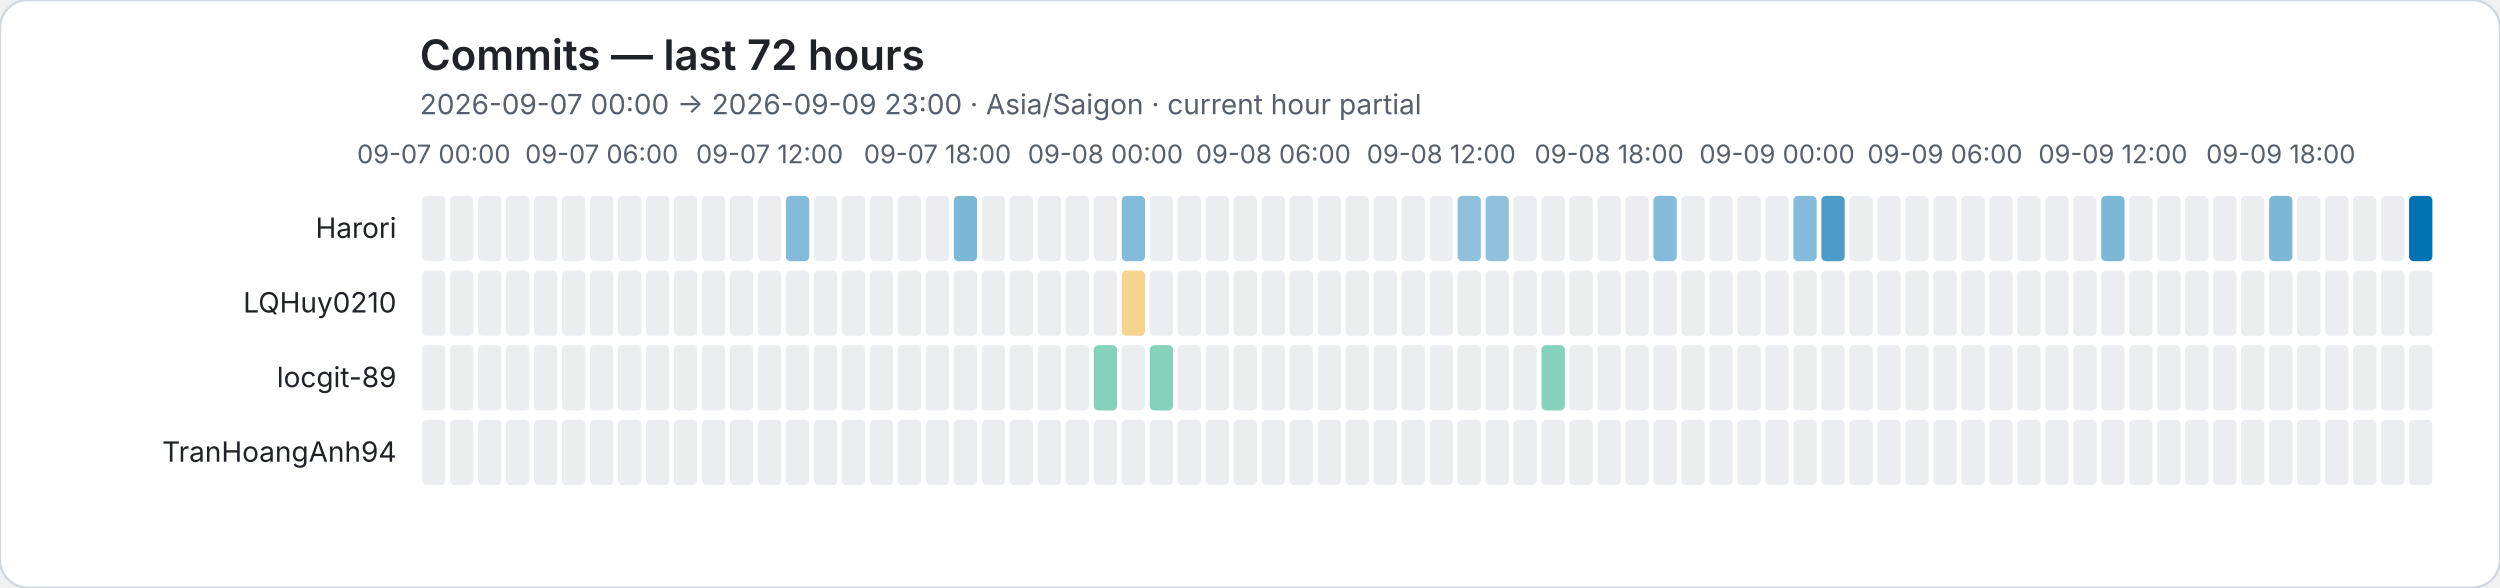
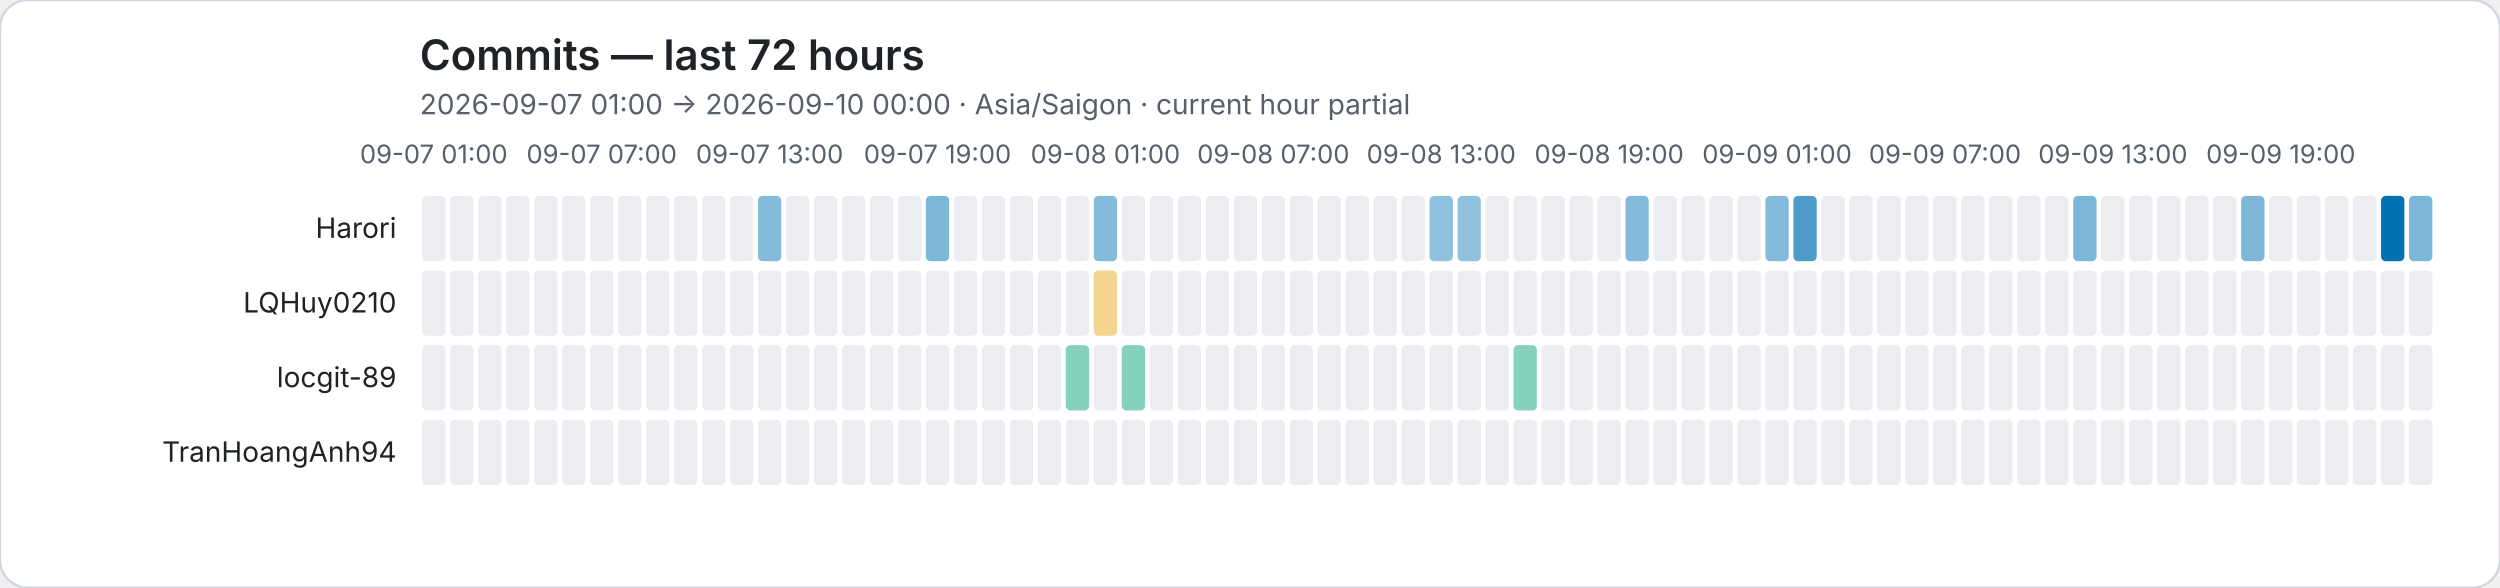
<svg xmlns="http://www.w3.org/2000/svg" role="img" viewBox="0 0 1072 252">
  <rect width="1072" height="252" rx="12" fill="#ffffff" stroke="#d0d7de" />
  <style>text{font-family:system-ui,-apple-system,BlinkMacSystemFont,"Segoe UI",sans-serif}.axis{fill:#57606a;font-size:11px}.heading{fill:#1f2328;font-size:18px;font-weight:600}.subheading{fill:#57606a;font-size:12px}.name{fill:#1f2328;font-size:12px}</style>
  <text class="heading" x="180" y="30">Commits — last 72 hours</text>
-   <text class="subheading" x="180" y="49">2026-09-07 00:00 → 2026-09-09 23:00 · Asia/Saigon · current hour partial</text>
-   <text class="axis" x="186" y="70" text-anchor="middle">09-07 00:00</text>
-   <text class="axis" x="258" y="70" text-anchor="middle">09-07 06:00</text>
-   <text class="axis" x="330" y="70" text-anchor="middle">09-07 12:00</text>
-   <text class="axis" x="402" y="70" text-anchor="middle">09-07 18:00</text>
-   <text class="axis" x="474" y="70" text-anchor="middle">09-08 00:00</text>
-   <text class="axis" x="546" y="70" text-anchor="middle">09-08 06:00</text>
-   <text class="axis" x="618" y="70" text-anchor="middle">09-08 12:00</text>
-   <text class="axis" x="690" y="70" text-anchor="middle">09-08 18:00</text>
-   <text class="axis" x="762" y="70" text-anchor="middle">09-09 00:00</text>
-   <text class="axis" x="834" y="70" text-anchor="middle">09-09 06:00</text>
-   <text class="axis" x="906" y="70" text-anchor="middle">09-09 12:00</text>
-   <text class="axis" x="978" y="70" text-anchor="middle">09-09 18:00</text>
+   <text class="subheading" x="180" y="49">2026-09-07 01:00 → 2026-09-10 00:00 · Asia/Saigon · current hour partial</text>
+   <text class="axis" x="186" y="70" text-anchor="middle">09-07 01:00</text>
+   <text class="axis" x="258" y="70" text-anchor="middle">09-07 07:00</text>
+   <text class="axis" x="330" y="70" text-anchor="middle">09-07 13:00</text>
+   <text class="axis" x="402" y="70" text-anchor="middle">09-07 19:00</text>
+   <text class="axis" x="474" y="70" text-anchor="middle">09-08 01:00</text>
+   <text class="axis" x="546" y="70" text-anchor="middle">09-08 07:00</text>
+   <text class="axis" x="618" y="70" text-anchor="middle">09-08 13:00</text>
+   <text class="axis" x="690" y="70" text-anchor="middle">09-08 19:00</text>
+   <text class="axis" x="762" y="70" text-anchor="middle">09-09 01:00</text>
+   <text class="axis" x="834" y="70" text-anchor="middle">09-09 07:00</text>
+   <text class="axis" x="906" y="70" text-anchor="middle">09-09 13:00</text>
+   <text class="axis" x="978" y="70" text-anchor="middle">09-09 19:00</text>
  <text class="name" x="170" y="102" text-anchor="end">Harori</text>
  <rect data-hour="0" x="181" y="84" width="10" height="28" rx="2" fill="#ebedf0" />
  <rect data-hour="1" x="193" y="84" width="10" height="28" rx="2" fill="#ebedf0" />
  <rect data-hour="2" x="205" y="84" width="10" height="28" rx="2" fill="#ebedf0" />
  <rect data-hour="3" x="217" y="84" width="10" height="28" rx="2" fill="#ebedf0" />
  <rect data-hour="4" x="229" y="84" width="10" height="28" rx="2" fill="#ebedf0" />
  <rect data-hour="5" x="241" y="84" width="10" height="28" rx="2" fill="#ebedf0" />
  <rect data-hour="6" x="253" y="84" width="10" height="28" rx="2" fill="#ebedf0" />
  <rect data-hour="7" x="265" y="84" width="10" height="28" rx="2" fill="#ebedf0" />
  <rect data-hour="8" x="277" y="84" width="10" height="28" rx="2" fill="#ebedf0" />
  <rect data-hour="9" x="289" y="84" width="10" height="28" rx="2" fill="#ebedf0" />
  <rect data-hour="10" x="301" y="84" width="10" height="28" rx="2" fill="#ebedf0" />
  <rect data-hour="11" x="313" y="84" width="10" height="28" rx="2" fill="#ebedf0" />
-   <rect data-hour="12" x="325" y="84" width="10" height="28" rx="2" fill="#ebedf0" />
-   <rect data-hour="13" x="337" y="84" width="10" height="28" rx="2" fill="rgba(0, 114, 178, 0.48)" />
+   <rect data-hour="12" x="325" y="84" width="10" height="28" rx="2" fill="rgba(0, 114, 178, 0.48)" />
+   <rect data-hour="13" x="337" y="84" width="10" height="28" rx="2" fill="#ebedf0" />
  <rect data-hour="14" x="349" y="84" width="10" height="28" rx="2" fill="#ebedf0" />
  <rect data-hour="15" x="361" y="84" width="10" height="28" rx="2" fill="#ebedf0" />
  <rect data-hour="16" x="373" y="84" width="10" height="28" rx="2" fill="#ebedf0" />
  <rect data-hour="17" x="385" y="84" width="10" height="28" rx="2" fill="#ebedf0" />
-   <rect data-hour="18" x="397" y="84" width="10" height="28" rx="2" fill="#ebedf0" />
-   <rect data-hour="19" x="409" y="84" width="10" height="28" rx="2" fill="rgba(0, 114, 178, 0.51)" />
+   <rect data-hour="18" x="397" y="84" width="10" height="28" rx="2" fill="rgba(0, 114, 178, 0.51)" />
+   <rect data-hour="19" x="409" y="84" width="10" height="28" rx="2" fill="#ebedf0" />
  <rect data-hour="20" x="421" y="84" width="10" height="28" rx="2" fill="#ebedf0" />
  <rect data-hour="21" x="433" y="84" width="10" height="28" rx="2" fill="#ebedf0" />
  <rect data-hour="22" x="445" y="84" width="10" height="28" rx="2" fill="#ebedf0" />
  <rect data-hour="23" x="457" y="84" width="10" height="28" rx="2" fill="#ebedf0" />
-   <rect data-hour="24" x="469" y="84" width="10" height="28" rx="2" fill="#ebedf0" />
-   <rect data-hour="25" x="481" y="84" width="10" height="28" rx="2" fill="rgba(0, 114, 178, 0.48)" />
+   <rect data-hour="24" x="469" y="84" width="10" height="28" rx="2" fill="rgba(0, 114, 178, 0.48)" />
+   <rect data-hour="25" x="481" y="84" width="10" height="28" rx="2" fill="#ebedf0" />
  <rect data-hour="26" x="493" y="84" width="10" height="28" rx="2" fill="#ebedf0" />
  <rect data-hour="27" x="505" y="84" width="10" height="28" rx="2" fill="#ebedf0" />
  <rect data-hour="28" x="517" y="84" width="10" height="28" rx="2" fill="#ebedf0" />
  <rect data-hour="29" x="529" y="84" width="10" height="28" rx="2" fill="#ebedf0" />
  <rect data-hour="30" x="541" y="84" width="10" height="28" rx="2" fill="#ebedf0" />
  <rect data-hour="31" x="553" y="84" width="10" height="28" rx="2" fill="#ebedf0" />
  <rect data-hour="32" x="565" y="84" width="10" height="28" rx="2" fill="#ebedf0" />
  <rect data-hour="33" x="577" y="84" width="10" height="28" rx="2" fill="#ebedf0" />
  <rect data-hour="34" x="589" y="84" width="10" height="28" rx="2" fill="#ebedf0" />
  <rect data-hour="35" x="601" y="84" width="10" height="28" rx="2" fill="#ebedf0" />
-   <rect data-hour="36" x="613" y="84" width="10" height="28" rx="2" fill="#ebedf0" />
+   <rect data-hour="36" x="613" y="84" width="10" height="28" rx="2" fill="rgba(0, 114, 178, 0.44)" />
  <rect data-hour="37" x="625" y="84" width="10" height="28" rx="2" fill="rgba(0, 114, 178, 0.44)" />
-   <rect data-hour="38" x="637" y="84" width="10" height="28" rx="2" fill="rgba(0, 114, 178, 0.44)" />
+   <rect data-hour="38" x="637" y="84" width="10" height="28" rx="2" fill="#ebedf0" />
  <rect data-hour="39" x="649" y="84" width="10" height="28" rx="2" fill="#ebedf0" />
  <rect data-hour="40" x="661" y="84" width="10" height="28" rx="2" fill="#ebedf0" />
  <rect data-hour="41" x="673" y="84" width="10" height="28" rx="2" fill="#ebedf0" />
  <rect data-hour="42" x="685" y="84" width="10" height="28" rx="2" fill="#ebedf0" />
-   <rect data-hour="43" x="697" y="84" width="10" height="28" rx="2" fill="#ebedf0" />
-   <rect data-hour="44" x="709" y="84" width="10" height="28" rx="2" fill="rgba(0, 114, 178, 0.48)" />
+   <rect data-hour="43" x="697" y="84" width="10" height="28" rx="2" fill="rgba(0, 114, 178, 0.48)" />
+   <rect data-hour="44" x="709" y="84" width="10" height="28" rx="2" fill="#ebedf0" />
  <rect data-hour="45" x="721" y="84" width="10" height="28" rx="2" fill="#ebedf0" />
  <rect data-hour="46" x="733" y="84" width="10" height="28" rx="2" fill="#ebedf0" />
  <rect data-hour="47" x="745" y="84" width="10" height="28" rx="2" fill="#ebedf0" />
-   <rect data-hour="48" x="757" y="84" width="10" height="28" rx="2" fill="#ebedf0" />
-   <rect data-hour="49" x="769" y="84" width="10" height="28" rx="2" fill="rgba(0, 114, 178, 0.48)" />
-   <rect data-hour="50" x="781" y="84" width="10" height="28" rx="2" fill="rgba(0, 114, 178, 0.70)" />
+   <rect data-hour="48" x="757" y="84" width="10" height="28" rx="2" fill="rgba(0, 114, 178, 0.48)" />
+   <rect data-hour="49" x="769" y="84" width="10" height="28" rx="2" fill="rgba(0, 114, 178, 0.70)" />
+   <rect data-hour="50" x="781" y="84" width="10" height="28" rx="2" fill="#ebedf0" />
  <rect data-hour="51" x="793" y="84" width="10" height="28" rx="2" fill="#ebedf0" />
  <rect data-hour="52" x="805" y="84" width="10" height="28" rx="2" fill="#ebedf0" />
  <rect data-hour="53" x="817" y="84" width="10" height="28" rx="2" fill="#ebedf0" />
  <rect data-hour="54" x="829" y="84" width="10" height="28" rx="2" fill="#ebedf0" />
  <rect data-hour="55" x="841" y="84" width="10" height="28" rx="2" fill="#ebedf0" />
  <rect data-hour="56" x="853" y="84" width="10" height="28" rx="2" fill="#ebedf0" />
  <rect data-hour="57" x="865" y="84" width="10" height="28" rx="2" fill="#ebedf0" />
  <rect data-hour="58" x="877" y="84" width="10" height="28" rx="2" fill="#ebedf0" />
-   <rect data-hour="59" x="889" y="84" width="10" height="28" rx="2" fill="#ebedf0" />
-   <rect data-hour="60" x="901" y="84" width="10" height="28" rx="2" fill="rgba(0, 114, 178, 0.51)" />
+   <rect data-hour="59" x="889" y="84" width="10" height="28" rx="2" fill="rgba(0, 114, 178, 0.51)" />
+   <rect data-hour="60" x="901" y="84" width="10" height="28" rx="2" fill="#ebedf0" />
  <rect data-hour="61" x="913" y="84" width="10" height="28" rx="2" fill="#ebedf0" />
  <rect data-hour="62" x="925" y="84" width="10" height="28" rx="2" fill="#ebedf0" />
  <rect data-hour="63" x="937" y="84" width="10" height="28" rx="2" fill="#ebedf0" />
  <rect data-hour="64" x="949" y="84" width="10" height="28" rx="2" fill="#ebedf0" />
-   <rect data-hour="65" x="961" y="84" width="10" height="28" rx="2" fill="#ebedf0" />
-   <rect data-hour="66" x="973" y="84" width="10" height="28" rx="2" fill="rgba(0, 114, 178, 0.51)" />
+   <rect data-hour="65" x="961" y="84" width="10" height="28" rx="2" fill="rgba(0, 114, 178, 0.51)" />
+   <rect data-hour="66" x="973" y="84" width="10" height="28" rx="2" fill="#ebedf0" />
  <rect data-hour="67" x="985" y="84" width="10" height="28" rx="2" fill="#ebedf0" />
  <rect data-hour="68" x="997" y="84" width="10" height="28" rx="2" fill="#ebedf0" />
  <rect data-hour="69" x="1009" y="84" width="10" height="28" rx="2" fill="#ebedf0" />
-   <rect data-hour="70" x="1021" y="84" width="10" height="28" rx="2" fill="#ebedf0" />
-   <rect data-hour="71" x="1033" y="84" width="10" height="28" rx="2" fill="rgba(0, 114, 178, 1.00)" />
+   <rect data-hour="70" x="1021" y="84" width="10" height="28" rx="2" fill="rgba(0, 114, 178, 1.00)" />
+   <rect data-hour="71" x="1033" y="84" width="10" height="28" rx="2" fill="rgba(0, 114, 178, 0.51)" />
  <text class="name" x="170" y="134" text-anchor="end">LQHuy0210</text>
  <rect data-hour="0" x="181" y="116" width="10" height="28" rx="2" fill="#ebedf0" />
  <rect data-hour="1" x="193" y="116" width="10" height="28" rx="2" fill="#ebedf0" />
  <rect data-hour="2" x="205" y="116" width="10" height="28" rx="2" fill="#ebedf0" />
  <rect data-hour="3" x="217" y="116" width="10" height="28" rx="2" fill="#ebedf0" />
  <rect data-hour="4" x="229" y="116" width="10" height="28" rx="2" fill="#ebedf0" />
  <rect data-hour="5" x="241" y="116" width="10" height="28" rx="2" fill="#ebedf0" />
  <rect data-hour="6" x="253" y="116" width="10" height="28" rx="2" fill="#ebedf0" />
  <rect data-hour="7" x="265" y="116" width="10" height="28" rx="2" fill="#ebedf0" />
  <rect data-hour="8" x="277" y="116" width="10" height="28" rx="2" fill="#ebedf0" />
  <rect data-hour="9" x="289" y="116" width="10" height="28" rx="2" fill="#ebedf0" />
  <rect data-hour="10" x="301" y="116" width="10" height="28" rx="2" fill="#ebedf0" />
  <rect data-hour="11" x="313" y="116" width="10" height="28" rx="2" fill="#ebedf0" />
  <rect data-hour="12" x="325" y="116" width="10" height="28" rx="2" fill="#ebedf0" />
  <rect data-hour="13" x="337" y="116" width="10" height="28" rx="2" fill="#ebedf0" />
  <rect data-hour="14" x="349" y="116" width="10" height="28" rx="2" fill="#ebedf0" />
  <rect data-hour="15" x="361" y="116" width="10" height="28" rx="2" fill="#ebedf0" />
  <rect data-hour="16" x="373" y="116" width="10" height="28" rx="2" fill="#ebedf0" />
  <rect data-hour="17" x="385" y="116" width="10" height="28" rx="2" fill="#ebedf0" />
  <rect data-hour="18" x="397" y="116" width="10" height="28" rx="2" fill="#ebedf0" />
  <rect data-hour="19" x="409" y="116" width="10" height="28" rx="2" fill="#ebedf0" />
  <rect data-hour="20" x="421" y="116" width="10" height="28" rx="2" fill="#ebedf0" />
  <rect data-hour="21" x="433" y="116" width="10" height="28" rx="2" fill="#ebedf0" />
  <rect data-hour="22" x="445" y="116" width="10" height="28" rx="2" fill="#ebedf0" />
  <rect data-hour="23" x="457" y="116" width="10" height="28" rx="2" fill="#ebedf0" />
-   <rect data-hour="24" x="469" y="116" width="10" height="28" rx="2" fill="#ebedf0" />
-   <rect data-hour="25" x="481" y="116" width="10" height="28" rx="2" fill="rgba(230, 159, 0, 0.44)" />
+   <rect data-hour="24" x="469" y="116" width="10" height="28" rx="2" fill="rgba(230, 159, 0, 0.44)" />
+   <rect data-hour="25" x="481" y="116" width="10" height="28" rx="2" fill="#ebedf0" />
  <rect data-hour="26" x="493" y="116" width="10" height="28" rx="2" fill="#ebedf0" />
  <rect data-hour="27" x="505" y="116" width="10" height="28" rx="2" fill="#ebedf0" />
  <rect data-hour="28" x="517" y="116" width="10" height="28" rx="2" fill="#ebedf0" />
  <rect data-hour="29" x="529" y="116" width="10" height="28" rx="2" fill="#ebedf0" />
  <rect data-hour="30" x="541" y="116" width="10" height="28" rx="2" fill="#ebedf0" />
  <rect data-hour="31" x="553" y="116" width="10" height="28" rx="2" fill="#ebedf0" />
  <rect data-hour="32" x="565" y="116" width="10" height="28" rx="2" fill="#ebedf0" />
  <rect data-hour="33" x="577" y="116" width="10" height="28" rx="2" fill="#ebedf0" />
  <rect data-hour="34" x="589" y="116" width="10" height="28" rx="2" fill="#ebedf0" />
  <rect data-hour="35" x="601" y="116" width="10" height="28" rx="2" fill="#ebedf0" />
  <rect data-hour="36" x="613" y="116" width="10" height="28" rx="2" fill="#ebedf0" />
  <rect data-hour="37" x="625" y="116" width="10" height="28" rx="2" fill="#ebedf0" />
  <rect data-hour="38" x="637" y="116" width="10" height="28" rx="2" fill="#ebedf0" />
  <rect data-hour="39" x="649" y="116" width="10" height="28" rx="2" fill="#ebedf0" />
  <rect data-hour="40" x="661" y="116" width="10" height="28" rx="2" fill="#ebedf0" />
  <rect data-hour="41" x="673" y="116" width="10" height="28" rx="2" fill="#ebedf0" />
  <rect data-hour="42" x="685" y="116" width="10" height="28" rx="2" fill="#ebedf0" />
  <rect data-hour="43" x="697" y="116" width="10" height="28" rx="2" fill="#ebedf0" />
  <rect data-hour="44" x="709" y="116" width="10" height="28" rx="2" fill="#ebedf0" />
  <rect data-hour="45" x="721" y="116" width="10" height="28" rx="2" fill="#ebedf0" />
  <rect data-hour="46" x="733" y="116" width="10" height="28" rx="2" fill="#ebedf0" />
  <rect data-hour="47" x="745" y="116" width="10" height="28" rx="2" fill="#ebedf0" />
  <rect data-hour="48" x="757" y="116" width="10" height="28" rx="2" fill="#ebedf0" />
  <rect data-hour="49" x="769" y="116" width="10" height="28" rx="2" fill="#ebedf0" />
  <rect data-hour="50" x="781" y="116" width="10" height="28" rx="2" fill="#ebedf0" />
  <rect data-hour="51" x="793" y="116" width="10" height="28" rx="2" fill="#ebedf0" />
  <rect data-hour="52" x="805" y="116" width="10" height="28" rx="2" fill="#ebedf0" />
  <rect data-hour="53" x="817" y="116" width="10" height="28" rx="2" fill="#ebedf0" />
  <rect data-hour="54" x="829" y="116" width="10" height="28" rx="2" fill="#ebedf0" />
  <rect data-hour="55" x="841" y="116" width="10" height="28" rx="2" fill="#ebedf0" />
  <rect data-hour="56" x="853" y="116" width="10" height="28" rx="2" fill="#ebedf0" />
  <rect data-hour="57" x="865" y="116" width="10" height="28" rx="2" fill="#ebedf0" />
  <rect data-hour="58" x="877" y="116" width="10" height="28" rx="2" fill="#ebedf0" />
  <rect data-hour="59" x="889" y="116" width="10" height="28" rx="2" fill="#ebedf0" />
  <rect data-hour="60" x="901" y="116" width="10" height="28" rx="2" fill="#ebedf0" />
  <rect data-hour="61" x="913" y="116" width="10" height="28" rx="2" fill="#ebedf0" />
  <rect data-hour="62" x="925" y="116" width="10" height="28" rx="2" fill="#ebedf0" />
  <rect data-hour="63" x="937" y="116" width="10" height="28" rx="2" fill="#ebedf0" />
  <rect data-hour="64" x="949" y="116" width="10" height="28" rx="2" fill="#ebedf0" />
  <rect data-hour="65" x="961" y="116" width="10" height="28" rx="2" fill="#ebedf0" />
  <rect data-hour="66" x="973" y="116" width="10" height="28" rx="2" fill="#ebedf0" />
  <rect data-hour="67" x="985" y="116" width="10" height="28" rx="2" fill="#ebedf0" />
  <rect data-hour="68" x="997" y="116" width="10" height="28" rx="2" fill="#ebedf0" />
  <rect data-hour="69" x="1009" y="116" width="10" height="28" rx="2" fill="#ebedf0" />
  <rect data-hour="70" x="1021" y="116" width="10" height="28" rx="2" fill="#ebedf0" />
  <rect data-hour="71" x="1033" y="116" width="10" height="28" rx="2" fill="#ebedf0" />
  <text class="name" x="170" y="166" text-anchor="end">locgit-89</text>
  <rect data-hour="0" x="181" y="148" width="10" height="28" rx="2" fill="#ebedf0" />
  <rect data-hour="1" x="193" y="148" width="10" height="28" rx="2" fill="#ebedf0" />
  <rect data-hour="2" x="205" y="148" width="10" height="28" rx="2" fill="#ebedf0" />
  <rect data-hour="3" x="217" y="148" width="10" height="28" rx="2" fill="#ebedf0" />
  <rect data-hour="4" x="229" y="148" width="10" height="28" rx="2" fill="#ebedf0" />
  <rect data-hour="5" x="241" y="148" width="10" height="28" rx="2" fill="#ebedf0" />
  <rect data-hour="6" x="253" y="148" width="10" height="28" rx="2" fill="#ebedf0" />
  <rect data-hour="7" x="265" y="148" width="10" height="28" rx="2" fill="#ebedf0" />
  <rect data-hour="8" x="277" y="148" width="10" height="28" rx="2" fill="#ebedf0" />
  <rect data-hour="9" x="289" y="148" width="10" height="28" rx="2" fill="#ebedf0" />
  <rect data-hour="10" x="301" y="148" width="10" height="28" rx="2" fill="#ebedf0" />
  <rect data-hour="11" x="313" y="148" width="10" height="28" rx="2" fill="#ebedf0" />
  <rect data-hour="12" x="325" y="148" width="10" height="28" rx="2" fill="#ebedf0" />
  <rect data-hour="13" x="337" y="148" width="10" height="28" rx="2" fill="#ebedf0" />
  <rect data-hour="14" x="349" y="148" width="10" height="28" rx="2" fill="#ebedf0" />
  <rect data-hour="15" x="361" y="148" width="10" height="28" rx="2" fill="#ebedf0" />
  <rect data-hour="16" x="373" y="148" width="10" height="28" rx="2" fill="#ebedf0" />
  <rect data-hour="17" x="385" y="148" width="10" height="28" rx="2" fill="#ebedf0" />
  <rect data-hour="18" x="397" y="148" width="10" height="28" rx="2" fill="#ebedf0" />
  <rect data-hour="19" x="409" y="148" width="10" height="28" rx="2" fill="#ebedf0" />
  <rect data-hour="20" x="421" y="148" width="10" height="28" rx="2" fill="#ebedf0" />
  <rect data-hour="21" x="433" y="148" width="10" height="28" rx="2" fill="#ebedf0" />
  <rect data-hour="22" x="445" y="148" width="10" height="28" rx="2" fill="#ebedf0" />
-   <rect data-hour="23" x="457" y="148" width="10" height="28" rx="2" fill="#ebedf0" />
-   <rect data-hour="24" x="469" y="148" width="10" height="28" rx="2" fill="rgba(0, 158, 115, 0.48)" />
-   <rect data-hour="25" x="481" y="148" width="10" height="28" rx="2" fill="#ebedf0" />
-   <rect data-hour="26" x="493" y="148" width="10" height="28" rx="2" fill="rgba(0, 158, 115, 0.48)" />
+   <rect data-hour="23" x="457" y="148" width="10" height="28" rx="2" fill="rgba(0, 158, 115, 0.48)" />
+   <rect data-hour="24" x="469" y="148" width="10" height="28" rx="2" fill="#ebedf0" />
+   <rect data-hour="25" x="481" y="148" width="10" height="28" rx="2" fill="rgba(0, 158, 115, 0.48)" />
+   <rect data-hour="26" x="493" y="148" width="10" height="28" rx="2" fill="#ebedf0" />
  <rect data-hour="27" x="505" y="148" width="10" height="28" rx="2" fill="#ebedf0" />
  <rect data-hour="28" x="517" y="148" width="10" height="28" rx="2" fill="#ebedf0" />
  <rect data-hour="29" x="529" y="148" width="10" height="28" rx="2" fill="#ebedf0" />
  <rect data-hour="30" x="541" y="148" width="10" height="28" rx="2" fill="#ebedf0" />
  <rect data-hour="31" x="553" y="148" width="10" height="28" rx="2" fill="#ebedf0" />
  <rect data-hour="32" x="565" y="148" width="10" height="28" rx="2" fill="#ebedf0" />
  <rect data-hour="33" x="577" y="148" width="10" height="28" rx="2" fill="#ebedf0" />
  <rect data-hour="34" x="589" y="148" width="10" height="28" rx="2" fill="#ebedf0" />
  <rect data-hour="35" x="601" y="148" width="10" height="28" rx="2" fill="#ebedf0" />
  <rect data-hour="36" x="613" y="148" width="10" height="28" rx="2" fill="#ebedf0" />
  <rect data-hour="37" x="625" y="148" width="10" height="28" rx="2" fill="#ebedf0" />
  <rect data-hour="38" x="637" y="148" width="10" height="28" rx="2" fill="#ebedf0" />
-   <rect data-hour="39" x="649" y="148" width="10" height="28" rx="2" fill="#ebedf0" />
-   <rect data-hour="40" x="661" y="148" width="10" height="28" rx="2" fill="rgba(0, 158, 115, 0.48)" />
+   <rect data-hour="39" x="649" y="148" width="10" height="28" rx="2" fill="rgba(0, 158, 115, 0.48)" />
+   <rect data-hour="40" x="661" y="148" width="10" height="28" rx="2" fill="#ebedf0" />
  <rect data-hour="41" x="673" y="148" width="10" height="28" rx="2" fill="#ebedf0" />
  <rect data-hour="42" x="685" y="148" width="10" height="28" rx="2" fill="#ebedf0" />
  <rect data-hour="43" x="697" y="148" width="10" height="28" rx="2" fill="#ebedf0" />
  <rect data-hour="44" x="709" y="148" width="10" height="28" rx="2" fill="#ebedf0" />
  <rect data-hour="45" x="721" y="148" width="10" height="28" rx="2" fill="#ebedf0" />
  <rect data-hour="46" x="733" y="148" width="10" height="28" rx="2" fill="#ebedf0" />
  <rect data-hour="47" x="745" y="148" width="10" height="28" rx="2" fill="#ebedf0" />
  <rect data-hour="48" x="757" y="148" width="10" height="28" rx="2" fill="#ebedf0" />
  <rect data-hour="49" x="769" y="148" width="10" height="28" rx="2" fill="#ebedf0" />
  <rect data-hour="50" x="781" y="148" width="10" height="28" rx="2" fill="#ebedf0" />
  <rect data-hour="51" x="793" y="148" width="10" height="28" rx="2" fill="#ebedf0" />
  <rect data-hour="52" x="805" y="148" width="10" height="28" rx="2" fill="#ebedf0" />
  <rect data-hour="53" x="817" y="148" width="10" height="28" rx="2" fill="#ebedf0" />
  <rect data-hour="54" x="829" y="148" width="10" height="28" rx="2" fill="#ebedf0" />
  <rect data-hour="55" x="841" y="148" width="10" height="28" rx="2" fill="#ebedf0" />
  <rect data-hour="56" x="853" y="148" width="10" height="28" rx="2" fill="#ebedf0" />
  <rect data-hour="57" x="865" y="148" width="10" height="28" rx="2" fill="#ebedf0" />
  <rect data-hour="58" x="877" y="148" width="10" height="28" rx="2" fill="#ebedf0" />
  <rect data-hour="59" x="889" y="148" width="10" height="28" rx="2" fill="#ebedf0" />
  <rect data-hour="60" x="901" y="148" width="10" height="28" rx="2" fill="#ebedf0" />
  <rect data-hour="61" x="913" y="148" width="10" height="28" rx="2" fill="#ebedf0" />
  <rect data-hour="62" x="925" y="148" width="10" height="28" rx="2" fill="#ebedf0" />
  <rect data-hour="63" x="937" y="148" width="10" height="28" rx="2" fill="#ebedf0" />
  <rect data-hour="64" x="949" y="148" width="10" height="28" rx="2" fill="#ebedf0" />
  <rect data-hour="65" x="961" y="148" width="10" height="28" rx="2" fill="#ebedf0" />
  <rect data-hour="66" x="973" y="148" width="10" height="28" rx="2" fill="#ebedf0" />
  <rect data-hour="67" x="985" y="148" width="10" height="28" rx="2" fill="#ebedf0" />
  <rect data-hour="68" x="997" y="148" width="10" height="28" rx="2" fill="#ebedf0" />
  <rect data-hour="69" x="1009" y="148" width="10" height="28" rx="2" fill="#ebedf0" />
  <rect data-hour="70" x="1021" y="148" width="10" height="28" rx="2" fill="#ebedf0" />
  <rect data-hour="71" x="1033" y="148" width="10" height="28" rx="2" fill="#ebedf0" />
  <text class="name" x="170" y="198" text-anchor="end">TranHoangAnh94</text>
  <rect data-hour="0" x="181" y="180" width="10" height="28" rx="2" fill="#ebedf0" />
  <rect data-hour="1" x="193" y="180" width="10" height="28" rx="2" fill="#ebedf0" />
  <rect data-hour="2" x="205" y="180" width="10" height="28" rx="2" fill="#ebedf0" />
  <rect data-hour="3" x="217" y="180" width="10" height="28" rx="2" fill="#ebedf0" />
  <rect data-hour="4" x="229" y="180" width="10" height="28" rx="2" fill="#ebedf0" />
  <rect data-hour="5" x="241" y="180" width="10" height="28" rx="2" fill="#ebedf0" />
  <rect data-hour="6" x="253" y="180" width="10" height="28" rx="2" fill="#ebedf0" />
  <rect data-hour="7" x="265" y="180" width="10" height="28" rx="2" fill="#ebedf0" />
  <rect data-hour="8" x="277" y="180" width="10" height="28" rx="2" fill="#ebedf0" />
  <rect data-hour="9" x="289" y="180" width="10" height="28" rx="2" fill="#ebedf0" />
  <rect data-hour="10" x="301" y="180" width="10" height="28" rx="2" fill="#ebedf0" />
  <rect data-hour="11" x="313" y="180" width="10" height="28" rx="2" fill="#ebedf0" />
  <rect data-hour="12" x="325" y="180" width="10" height="28" rx="2" fill="#ebedf0" />
  <rect data-hour="13" x="337" y="180" width="10" height="28" rx="2" fill="#ebedf0" />
  <rect data-hour="14" x="349" y="180" width="10" height="28" rx="2" fill="#ebedf0" />
  <rect data-hour="15" x="361" y="180" width="10" height="28" rx="2" fill="#ebedf0" />
  <rect data-hour="16" x="373" y="180" width="10" height="28" rx="2" fill="#ebedf0" />
  <rect data-hour="17" x="385" y="180" width="10" height="28" rx="2" fill="#ebedf0" />
  <rect data-hour="18" x="397" y="180" width="10" height="28" rx="2" fill="#ebedf0" />
  <rect data-hour="19" x="409" y="180" width="10" height="28" rx="2" fill="#ebedf0" />
  <rect data-hour="20" x="421" y="180" width="10" height="28" rx="2" fill="#ebedf0" />
  <rect data-hour="21" x="433" y="180" width="10" height="28" rx="2" fill="#ebedf0" />
  <rect data-hour="22" x="445" y="180" width="10" height="28" rx="2" fill="#ebedf0" />
  <rect data-hour="23" x="457" y="180" width="10" height="28" rx="2" fill="#ebedf0" />
  <rect data-hour="24" x="469" y="180" width="10" height="28" rx="2" fill="#ebedf0" />
  <rect data-hour="25" x="481" y="180" width="10" height="28" rx="2" fill="#ebedf0" />
  <rect data-hour="26" x="493" y="180" width="10" height="28" rx="2" fill="#ebedf0" />
  <rect data-hour="27" x="505" y="180" width="10" height="28" rx="2" fill="#ebedf0" />
  <rect data-hour="28" x="517" y="180" width="10" height="28" rx="2" fill="#ebedf0" />
  <rect data-hour="29" x="529" y="180" width="10" height="28" rx="2" fill="#ebedf0" />
  <rect data-hour="30" x="541" y="180" width="10" height="28" rx="2" fill="#ebedf0" />
  <rect data-hour="31" x="553" y="180" width="10" height="28" rx="2" fill="#ebedf0" />
  <rect data-hour="32" x="565" y="180" width="10" height="28" rx="2" fill="#ebedf0" />
  <rect data-hour="33" x="577" y="180" width="10" height="28" rx="2" fill="#ebedf0" />
  <rect data-hour="34" x="589" y="180" width="10" height="28" rx="2" fill="#ebedf0" />
  <rect data-hour="35" x="601" y="180" width="10" height="28" rx="2" fill="#ebedf0" />
  <rect data-hour="36" x="613" y="180" width="10" height="28" rx="2" fill="#ebedf0" />
  <rect data-hour="37" x="625" y="180" width="10" height="28" rx="2" fill="#ebedf0" />
  <rect data-hour="38" x="637" y="180" width="10" height="28" rx="2" fill="#ebedf0" />
  <rect data-hour="39" x="649" y="180" width="10" height="28" rx="2" fill="#ebedf0" />
  <rect data-hour="40" x="661" y="180" width="10" height="28" rx="2" fill="#ebedf0" />
  <rect data-hour="41" x="673" y="180" width="10" height="28" rx="2" fill="#ebedf0" />
  <rect data-hour="42" x="685" y="180" width="10" height="28" rx="2" fill="#ebedf0" />
  <rect data-hour="43" x="697" y="180" width="10" height="28" rx="2" fill="#ebedf0" />
  <rect data-hour="44" x="709" y="180" width="10" height="28" rx="2" fill="#ebedf0" />
  <rect data-hour="45" x="721" y="180" width="10" height="28" rx="2" fill="#ebedf0" />
  <rect data-hour="46" x="733" y="180" width="10" height="28" rx="2" fill="#ebedf0" />
  <rect data-hour="47" x="745" y="180" width="10" height="28" rx="2" fill="#ebedf0" />
  <rect data-hour="48" x="757" y="180" width="10" height="28" rx="2" fill="#ebedf0" />
  <rect data-hour="49" x="769" y="180" width="10" height="28" rx="2" fill="#ebedf0" />
  <rect data-hour="50" x="781" y="180" width="10" height="28" rx="2" fill="#ebedf0" />
  <rect data-hour="51" x="793" y="180" width="10" height="28" rx="2" fill="#ebedf0" />
  <rect data-hour="52" x="805" y="180" width="10" height="28" rx="2" fill="#ebedf0" />
  <rect data-hour="53" x="817" y="180" width="10" height="28" rx="2" fill="#ebedf0" />
  <rect data-hour="54" x="829" y="180" width="10" height="28" rx="2" fill="#ebedf0" />
  <rect data-hour="55" x="841" y="180" width="10" height="28" rx="2" fill="#ebedf0" />
  <rect data-hour="56" x="853" y="180" width="10" height="28" rx="2" fill="#ebedf0" />
  <rect data-hour="57" x="865" y="180" width="10" height="28" rx="2" fill="#ebedf0" />
  <rect data-hour="58" x="877" y="180" width="10" height="28" rx="2" fill="#ebedf0" />
  <rect data-hour="59" x="889" y="180" width="10" height="28" rx="2" fill="#ebedf0" />
  <rect data-hour="60" x="901" y="180" width="10" height="28" rx="2" fill="#ebedf0" />
  <rect data-hour="61" x="913" y="180" width="10" height="28" rx="2" fill="#ebedf0" />
  <rect data-hour="62" x="925" y="180" width="10" height="28" rx="2" fill="#ebedf0" />
  <rect data-hour="63" x="937" y="180" width="10" height="28" rx="2" fill="#ebedf0" />
  <rect data-hour="64" x="949" y="180" width="10" height="28" rx="2" fill="#ebedf0" />
  <rect data-hour="65" x="961" y="180" width="10" height="28" rx="2" fill="#ebedf0" />
  <rect data-hour="66" x="973" y="180" width="10" height="28" rx="2" fill="#ebedf0" />
  <rect data-hour="67" x="985" y="180" width="10" height="28" rx="2" fill="#ebedf0" />
  <rect data-hour="68" x="997" y="180" width="10" height="28" rx="2" fill="#ebedf0" />
  <rect data-hour="69" x="1009" y="180" width="10" height="28" rx="2" fill="#ebedf0" />
  <rect data-hour="70" x="1021" y="180" width="10" height="28" rx="2" fill="#ebedf0" />
  <rect data-hour="71" x="1033" y="180" width="10" height="28" rx="2" fill="#ebedf0" />
</svg>
